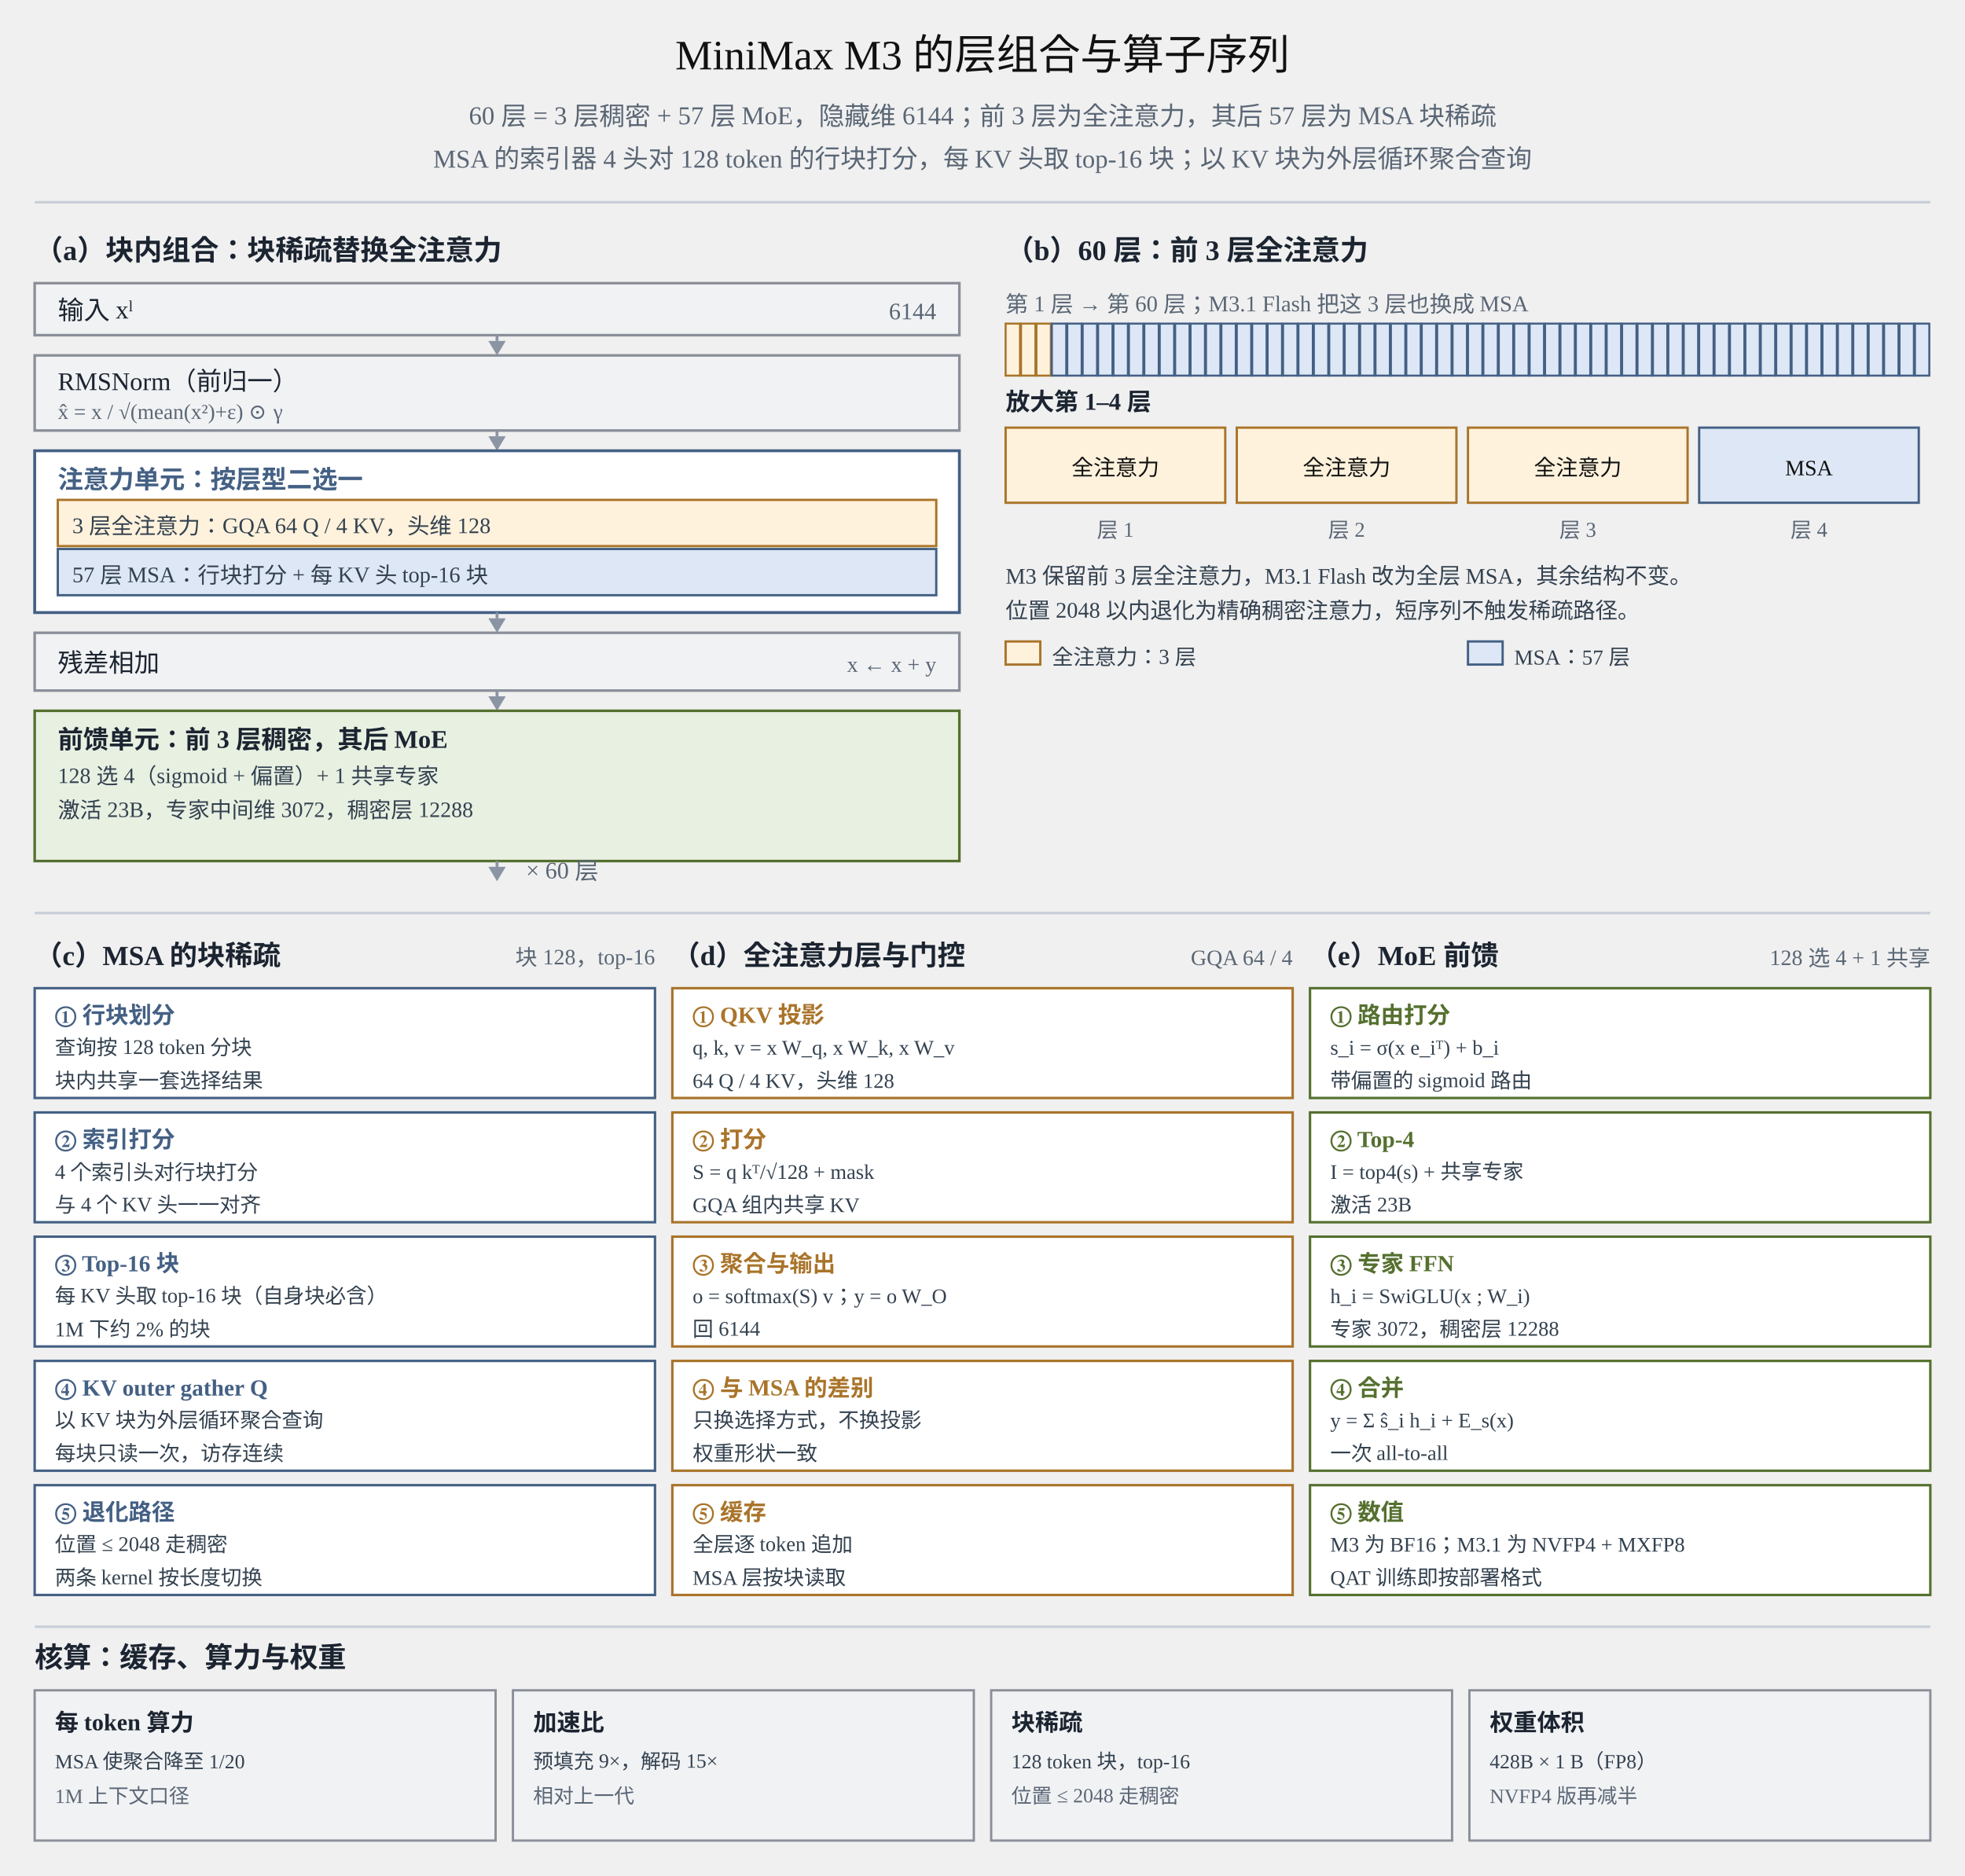
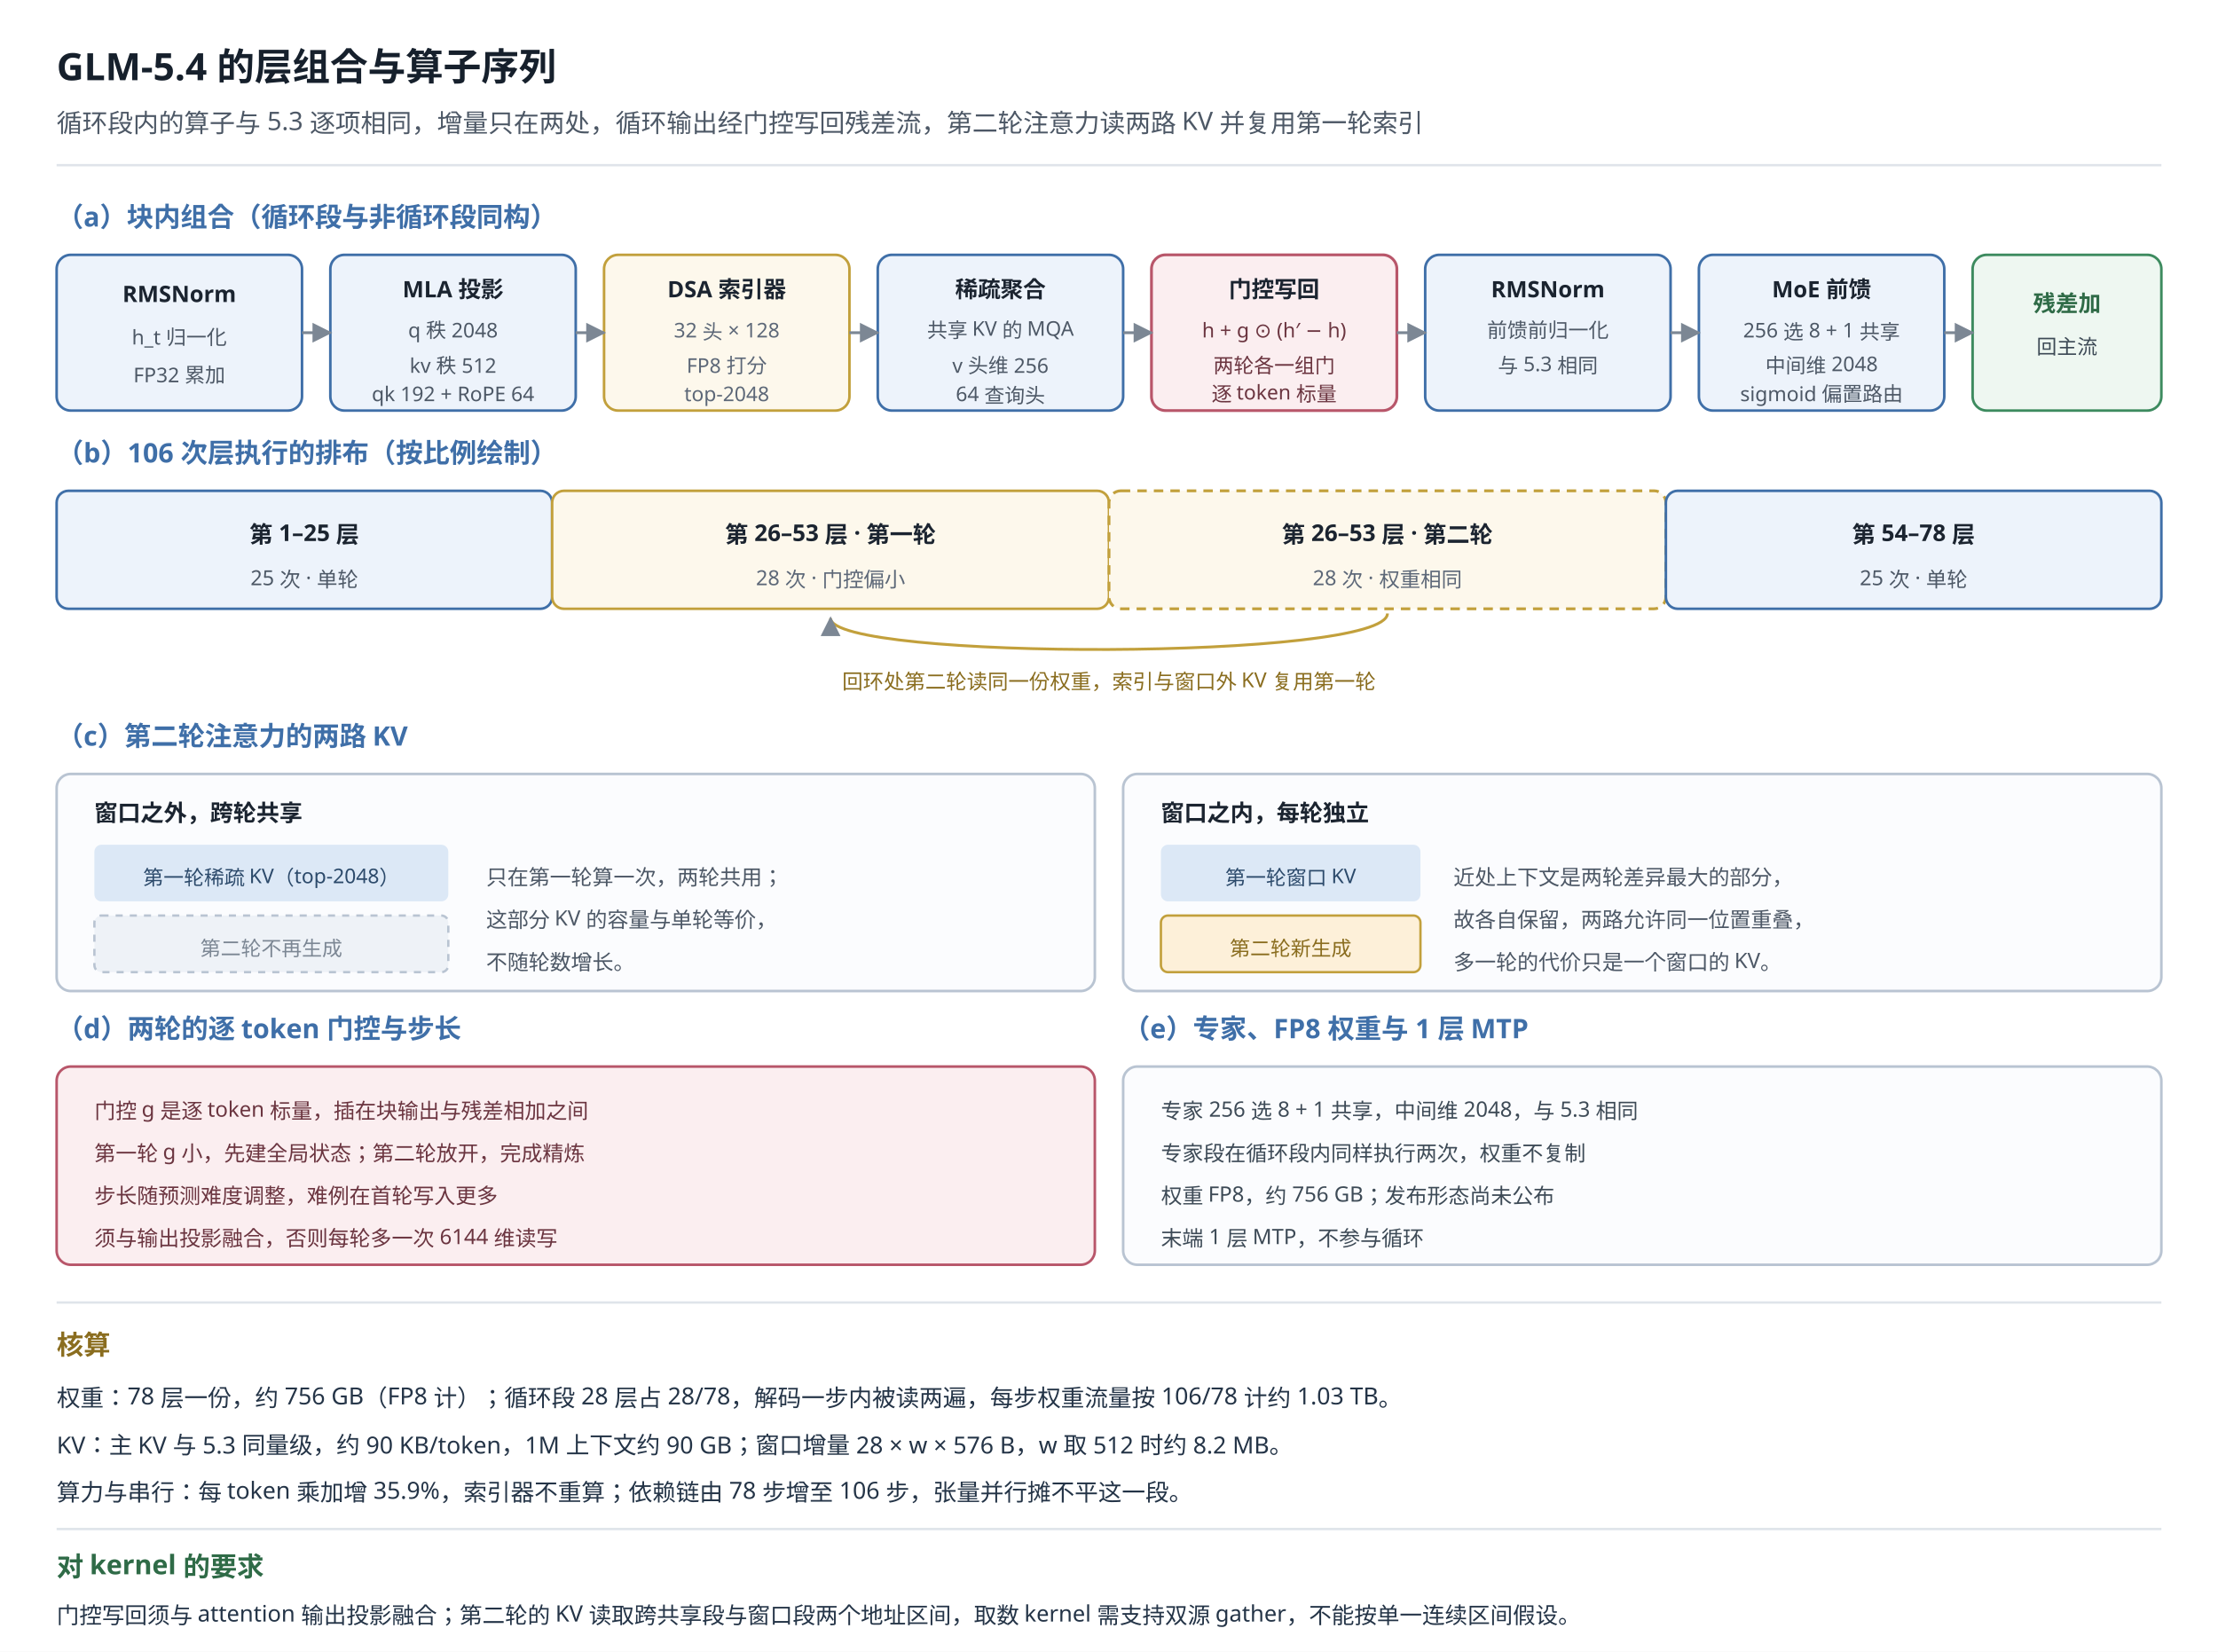
- <svg xmlns="http://www.w3.org/2000/svg" width="680" height="649" viewBox="0 0 680 649" font-family="Georgia, 'Times New Roman', serif">
-   <text x="340.0" y="24" font-size="14.5" fill="#111111" text-anchor="middle">MiniMax M3 的层组合与算子序列</text>
-   <text x="340.0" y="43" font-size="8.9" fill="#5a6675" text-anchor="middle">60 层 = 3 层稠密 + 57 层 MoE，隐藏维 6144；前 3 层为全注意力，其后 57 层为 MSA 块稀疏</text>
-   <text x="340.0" y="58" font-size="8.9" fill="#5a6675" text-anchor="middle">MSA 的索引器 4 头对 128 token 的行块打分，每 KV 头取 top-16 块；以 KV 块为外层循环聚合查询</text>
-   <line x1="12" y1="70" x2="668" y2="70" stroke="#c9cfd8" stroke-width="0.9" />
-   <text x="12" y="90" font-size="9.8" fill="#1b2430" font-weight="bold">（a）块内组合：块稀疏替换全注意力</text>
-   <text x="348" y="90" font-size="9.8" fill="#1b2430" font-weight="bold">（b）60 层：前 3 层全注意力</text>
-   <g transform="translate(0,98.0)">
-     <rect x="12" y="0.0" width="320" height="18" fill="#f1f2f4" stroke="#8b8f99" stroke-width="0.9" />
-   </g>
-   <g transform="translate(0,98.0)">
-     <text x="20" y="12.5" font-size="9.0" fill="#1b2430">输入 xˡ</text>
-   </g>
-   <g transform="translate(0,98.0)">
-     <text x="324" y="12.5" font-size="8.2" fill="#5a6675" text-anchor="end">6144</text>
-   </g>
-   <g transform="translate(0,98.0)">
-     <line x1="172.0" y1="18.0" x2="172.0" y2="20.0" stroke="#8a94a3" stroke-width="1" />
-     <path d="M169.0,20.0 L172.0,25.0 L175.0,20.0 z" fill="#8a94a3" />
-   </g>
-   <g transform="translate(0,98.0)">
-     <rect x="12" y="25.0" width="320" height="26" fill="#f1f2f4" stroke="#8b8f99" stroke-width="0.9" />
-   </g>
-   <g transform="translate(0,98.0)">
-     <text x="20" y="37.0" font-size="8.8" fill="#1b2430">RMSNorm（前归一）</text>
-   </g>
-   <g transform="translate(0,98.0)">
-     <text x="20" y="47.0" font-size="7.4" fill="#5a6675">x̂ = x / √(mean(x²)+ε) ⊙ γ</text>
-   </g>
-   <g transform="translate(0,98.0)">
-     <line x1="172.0" y1="51.0" x2="172.0" y2="53.0" stroke="#8a94a3" stroke-width="1" />
-     <path d="M169.0,53.0 L172.0,58.0 L175.0,53.0 z" fill="#8a94a3" />
-   </g>
-   <g transform="translate(0,98.0)">
-     <rect x="12" y="58.0" width="320" height="56" fill="#ffffff" stroke="#446084" stroke-width="1.0" />
-   </g>
-   <g transform="translate(0,98.0)">
-     <text x="20" y="71.0" font-size="8.8" fill="#446084" font-weight="bold">注意力单元：按层型二选一</text>
-   </g>
-   <g transform="translate(0,98.0)">
-     <rect x="20" y="75.0" width="304" height="16" fill="#fff2dc" stroke="#a9742a" stroke-width="0.8" />
-   </g>
-   <g transform="translate(0,98.0)">
-     <text x="25" y="86.5" font-size="7.7" fill="#33414f">3 层全注意力：GQA 64 Q / 4 KV，头维 128</text>
-   </g>
-   <g transform="translate(0,98.0)">
-     <rect x="20" y="92.0" width="304" height="16" fill="#dde7f5" stroke="#446084" stroke-width="0.8" />
-   </g>
-   <g transform="translate(0,98.0)">
-     <text x="25" y="103.5" font-size="7.7" fill="#33414f">57 层 MSA：行块打分 + 每 KV 头 top-16 块</text>
-   </g>
-   <g transform="translate(0,98.0)">
-     <line x1="172.0" y1="114.0" x2="172.0" y2="116.0" stroke="#8a94a3" stroke-width="1" />
-     <path d="M169.0,116.0 L172.0,121.0 L175.0,116.0 z" fill="#8a94a3" />
-   </g>
-   <g transform="translate(0,98.0)">
-     <rect x="12" y="121.0" width="320" height="20" fill="#f1f2f4" stroke="#8b8f99" stroke-width="0.9" />
-   </g>
-   <g transform="translate(0,98.0)">
-     <text x="20" y="134.5" font-size="8.8" fill="#1b2430">残差相加</text>
-   </g>
-   <g transform="translate(0,98.0)">
-     <text x="324" y="134.5" font-size="7.6" fill="#5a6675" text-anchor="end">x ← x + y</text>
-   </g>
-   <g transform="translate(0,98.0)">
-     <line x1="172.0" y1="141.0" x2="172.0" y2="143.0" stroke="#8a94a3" stroke-width="1" />
-     <path d="M169.0,143.0 L172.0,148.0 L175.0,143.0 z" fill="#8a94a3" />
-   </g>
-   <g transform="translate(0,98.0)">
-     <rect x="12" y="148.0" width="320" height="52" fill="#e8f0e2" stroke="#55702f" stroke-width="0.9" />
-   </g>
-   <g transform="translate(0,98.0)">
-     <text x="20" y="161.0" font-size="8.8" fill="#1b2430" font-weight="bold">前馈单元：前 3 层稠密，其后 MoE</text>
-   </g>
-   <g transform="translate(0,98.0)">
-     <text x="20" y="173.0" font-size="7.6" fill="#33414f">128 选 4（sigmoid + 偏置）+ 1 共享专家</text>
-   </g>
-   <g transform="translate(0,98.0)">
-     <text x="20" y="185.0" font-size="7.6" fill="#33414f">激活 23B，专家中间维 3072，稠密层 12288</text>
-   </g>
-   <g transform="translate(0,98.0)">
-     <line x1="172.0" y1="200.0" x2="172.0" y2="202.0" stroke="#8a94a3" stroke-width="1" />
-     <path d="M169.0,202.0 L172.0,207.0 L175.0,202.0 z" fill="#8a94a3" />
-   </g>
-   <g transform="translate(0,98.0)">
-     <text x="182.0" y="206.0" font-size="8.2" fill="#5a6675">× 60 层</text>
-   </g>
-   <g transform="translate(0,98.0)">
-     <text x="348" y="10.0" font-size="7.8" fill="#5a6675">第 1 层 → 第 60 层；M3.1 Flash 把这 3 层也换成 MSA</text>
-   </g>
-   <g transform="translate(0,98.0)">
-     <rect x="348.0" y="14.0" width="4.983" height="18" fill="#fff2dc" stroke="#a9742a" stroke-width="0.7" />
-   </g>
-   <g transform="translate(0,98.0)">
-     <rect x="353.333" y="14.0" width="4.983" height="18" fill="#fff2dc" stroke="#a9742a" stroke-width="0.7" />
-   </g>
-   <g transform="translate(0,98.0)">
-     <rect x="358.667" y="14.0" width="4.983" height="18" fill="#fff2dc" stroke="#a9742a" stroke-width="0.7" />
-   </g>
-   <g transform="translate(0,98.0)">
-     <rect x="364.0" y="14.0" width="4.983" height="18" fill="#dde7f5" stroke="#446084" stroke-width="0.7" />
-   </g>
-   <g transform="translate(0,98.0)">
-     <rect x="369.333" y="14.0" width="4.983" height="18" fill="#dde7f5" stroke="#446084" stroke-width="0.7" />
-   </g>
-   <g transform="translate(0,98.0)">
-     <rect x="374.667" y="14.0" width="4.983" height="18" fill="#dde7f5" stroke="#446084" stroke-width="0.7" />
-   </g>
-   <g transform="translate(0,98.0)">
-     <rect x="380.0" y="14.0" width="4.983" height="18" fill="#dde7f5" stroke="#446084" stroke-width="0.7" />
-   </g>
-   <g transform="translate(0,98.0)">
-     <rect x="385.333" y="14.0" width="4.983" height="18" fill="#dde7f5" stroke="#446084" stroke-width="0.7" />
-   </g>
-   <g transform="translate(0,98.0)">
-     <rect x="390.667" y="14.0" width="4.983" height="18" fill="#dde7f5" stroke="#446084" stroke-width="0.7" />
-   </g>
-   <g transform="translate(0,98.0)">
-     <rect x="396.0" y="14.0" width="4.983" height="18" fill="#dde7f5" stroke="#446084" stroke-width="0.7" />
-   </g>
-   <g transform="translate(0,98.0)">
-     <rect x="401.333" y="14.0" width="4.983" height="18" fill="#dde7f5" stroke="#446084" stroke-width="0.7" />
-   </g>
-   <g transform="translate(0,98.0)">
-     <rect x="406.667" y="14.0" width="4.983" height="18" fill="#dde7f5" stroke="#446084" stroke-width="0.7" />
-   </g>
-   <g transform="translate(0,98.0)">
-     <rect x="412.0" y="14.0" width="4.983" height="18" fill="#dde7f5" stroke="#446084" stroke-width="0.7" />
-   </g>
-   <g transform="translate(0,98.0)">
-     <rect x="417.333" y="14.0" width="4.983" height="18" fill="#dde7f5" stroke="#446084" stroke-width="0.7" />
-   </g>
-   <g transform="translate(0,98.0)">
-     <rect x="422.667" y="14.0" width="4.983" height="18" fill="#dde7f5" stroke="#446084" stroke-width="0.7" />
-   </g>
-   <g transform="translate(0,98.0)">
-     <rect x="428.0" y="14.0" width="4.983" height="18" fill="#dde7f5" stroke="#446084" stroke-width="0.7" />
-   </g>
-   <g transform="translate(0,98.0)">
-     <rect x="433.333" y="14.0" width="4.983" height="18" fill="#dde7f5" stroke="#446084" stroke-width="0.7" />
-   </g>
-   <g transform="translate(0,98.0)">
-     <rect x="438.667" y="14.0" width="4.983" height="18" fill="#dde7f5" stroke="#446084" stroke-width="0.7" />
-   </g>
-   <g transform="translate(0,98.0)">
-     <rect x="444.0" y="14.0" width="4.983" height="18" fill="#dde7f5" stroke="#446084" stroke-width="0.7" />
-   </g>
-   <g transform="translate(0,98.0)">
-     <rect x="449.333" y="14.0" width="4.983" height="18" fill="#dde7f5" stroke="#446084" stroke-width="0.7" />
-   </g>
-   <g transform="translate(0,98.0)">
-     <rect x="454.667" y="14.0" width="4.983" height="18" fill="#dde7f5" stroke="#446084" stroke-width="0.7" />
-   </g>
-   <g transform="translate(0,98.0)">
-     <rect x="460.0" y="14.0" width="4.983" height="18" fill="#dde7f5" stroke="#446084" stroke-width="0.7" />
-   </g>
-   <g transform="translate(0,98.0)">
-     <rect x="465.333" y="14.0" width="4.983" height="18" fill="#dde7f5" stroke="#446084" stroke-width="0.7" />
-   </g>
-   <g transform="translate(0,98.0)">
-     <rect x="470.667" y="14.0" width="4.983" height="18" fill="#dde7f5" stroke="#446084" stroke-width="0.7" />
-   </g>
-   <g transform="translate(0,98.0)">
-     <rect x="476.0" y="14.0" width="4.983" height="18" fill="#dde7f5" stroke="#446084" stroke-width="0.7" />
-   </g>
-   <g transform="translate(0,98.0)">
-     <rect x="481.333" y="14.0" width="4.983" height="18" fill="#dde7f5" stroke="#446084" stroke-width="0.7" />
-   </g>
-   <g transform="translate(0,98.0)">
-     <rect x="486.667" y="14.0" width="4.983" height="18" fill="#dde7f5" stroke="#446084" stroke-width="0.7" />
-   </g>
-   <g transform="translate(0,98.0)">
-     <rect x="492.0" y="14.0" width="4.983" height="18" fill="#dde7f5" stroke="#446084" stroke-width="0.7" />
-   </g>
-   <g transform="translate(0,98.0)">
-     <rect x="497.333" y="14.0" width="4.983" height="18" fill="#dde7f5" stroke="#446084" stroke-width="0.7" />
-   </g>
-   <g transform="translate(0,98.0)">
-     <rect x="502.667" y="14.0" width="4.983" height="18" fill="#dde7f5" stroke="#446084" stroke-width="0.7" />
-   </g>
-   <g transform="translate(0,98.0)">
-     <rect x="508.0" y="14.0" width="4.983" height="18" fill="#dde7f5" stroke="#446084" stroke-width="0.7" />
-   </g>
-   <g transform="translate(0,98.0)">
-     <rect x="513.333" y="14.0" width="4.983" height="18" fill="#dde7f5" stroke="#446084" stroke-width="0.7" />
-   </g>
-   <g transform="translate(0,98.0)">
-     <rect x="518.667" y="14.0" width="4.983" height="18" fill="#dde7f5" stroke="#446084" stroke-width="0.7" />
-   </g>
-   <g transform="translate(0,98.0)">
-     <rect x="524.0" y="14.0" width="4.983" height="18" fill="#dde7f5" stroke="#446084" stroke-width="0.7" />
-   </g>
-   <g transform="translate(0,98.0)">
-     <rect x="529.333" y="14.0" width="4.983" height="18" fill="#dde7f5" stroke="#446084" stroke-width="0.7" />
-   </g>
-   <g transform="translate(0,98.0)">
-     <rect x="534.667" y="14.0" width="4.983" height="18" fill="#dde7f5" stroke="#446084" stroke-width="0.7" />
-   </g>
-   <g transform="translate(0,98.0)">
-     <rect x="540.0" y="14.0" width="4.983" height="18" fill="#dde7f5" stroke="#446084" stroke-width="0.7" />
-   </g>
-   <g transform="translate(0,98.0)">
-     <rect x="545.333" y="14.0" width="4.983" height="18" fill="#dde7f5" stroke="#446084" stroke-width="0.7" />
-   </g>
-   <g transform="translate(0,98.0)">
-     <rect x="550.667" y="14.0" width="4.983" height="18" fill="#dde7f5" stroke="#446084" stroke-width="0.7" />
-   </g>
-   <g transform="translate(0,98.0)">
-     <rect x="556.0" y="14.0" width="4.983" height="18" fill="#dde7f5" stroke="#446084" stroke-width="0.7" />
-   </g>
-   <g transform="translate(0,98.0)">
-     <rect x="561.333" y="14.0" width="4.983" height="18" fill="#dde7f5" stroke="#446084" stroke-width="0.7" />
-   </g>
-   <g transform="translate(0,98.0)">
-     <rect x="566.667" y="14.0" width="4.983" height="18" fill="#dde7f5" stroke="#446084" stroke-width="0.7" />
-   </g>
-   <g transform="translate(0,98.0)">
-     <rect x="572.0" y="14.0" width="4.983" height="18" fill="#dde7f5" stroke="#446084" stroke-width="0.7" />
-   </g>
-   <g transform="translate(0,98.0)">
-     <rect x="577.333" y="14.0" width="4.983" height="18" fill="#dde7f5" stroke="#446084" stroke-width="0.7" />
-   </g>
-   <g transform="translate(0,98.0)">
-     <rect x="582.667" y="14.0" width="4.983" height="18" fill="#dde7f5" stroke="#446084" stroke-width="0.7" />
-   </g>
-   <g transform="translate(0,98.0)">
-     <rect x="588.0" y="14.0" width="4.983" height="18" fill="#dde7f5" stroke="#446084" stroke-width="0.7" />
-   </g>
-   <g transform="translate(0,98.0)">
-     <rect x="593.333" y="14.0" width="4.983" height="18" fill="#dde7f5" stroke="#446084" stroke-width="0.7" />
-   </g>
-   <g transform="translate(0,98.0)">
-     <rect x="598.667" y="14.0" width="4.983" height="18" fill="#dde7f5" stroke="#446084" stroke-width="0.7" />
-   </g>
-   <g transform="translate(0,98.0)">
-     <rect x="604.0" y="14.0" width="4.983" height="18" fill="#dde7f5" stroke="#446084" stroke-width="0.7" />
-   </g>
-   <g transform="translate(0,98.0)">
-     <rect x="609.333" y="14.0" width="4.983" height="18" fill="#dde7f5" stroke="#446084" stroke-width="0.7" />
-   </g>
-   <g transform="translate(0,98.0)">
-     <rect x="614.667" y="14.0" width="4.983" height="18" fill="#dde7f5" stroke="#446084" stroke-width="0.7" />
-   </g>
-   <g transform="translate(0,98.0)">
-     <rect x="620.0" y="14.0" width="4.983" height="18" fill="#dde7f5" stroke="#446084" stroke-width="0.7" />
-   </g>
-   <g transform="translate(0,98.0)">
-     <rect x="625.333" y="14.0" width="4.983" height="18" fill="#dde7f5" stroke="#446084" stroke-width="0.7" />
-   </g>
-   <g transform="translate(0,98.0)">
-     <rect x="630.667" y="14.0" width="4.983" height="18" fill="#dde7f5" stroke="#446084" stroke-width="0.7" />
-   </g>
-   <g transform="translate(0,98.0)">
-     <rect x="636.0" y="14.0" width="4.983" height="18" fill="#dde7f5" stroke="#446084" stroke-width="0.7" />
-   </g>
-   <g transform="translate(0,98.0)">
-     <rect x="641.333" y="14.0" width="4.983" height="18" fill="#dde7f5" stroke="#446084" stroke-width="0.7" />
-   </g>
-   <g transform="translate(0,98.0)">
-     <rect x="646.667" y="14.0" width="4.983" height="18" fill="#dde7f5" stroke="#446084" stroke-width="0.7" />
-   </g>
-   <g transform="translate(0,98.0)">
-     <rect x="652.0" y="14.0" width="4.983" height="18" fill="#dde7f5" stroke="#446084" stroke-width="0.7" />
-   </g>
-   <g transform="translate(0,98.0)">
-     <rect x="657.333" y="14.0" width="4.983" height="18" fill="#dde7f5" stroke="#446084" stroke-width="0.7" />
-   </g>
-   <g transform="translate(0,98.0)">
-     <rect x="662.667" y="14.0" width="4.983" height="18" fill="#dde7f5" stroke="#446084" stroke-width="0.7" />
-   </g>
-   <g transform="translate(0,98.0)">
-     <text x="348" y="44.0" font-size="8.4" fill="#1b2430" font-weight="bold">放大第 1–4 层</text>
-   </g>
-   <g transform="translate(0,98.0)">
-     <rect x="348.0" y="50.0" width="76.0" height="26" fill="#fff2dc" stroke="#a9742a" stroke-width="0.8" />
-   </g>
-   <g transform="translate(0,98.0)">
-     <text x="386.0" y="66.5" font-size="7.6" fill="#111111" text-anchor="middle">全注意力</text>
-   </g>
-   <g transform="translate(0,98.0)">
-     <text x="386.0" y="88.0" font-size="7.3" fill="#5a6675" text-anchor="middle">层 1</text>
-   </g>
-   <g transform="translate(0,98.0)">
-     <rect x="428.0" y="50.0" width="76.0" height="26" fill="#fff2dc" stroke="#a9742a" stroke-width="0.8" />
-   </g>
-   <g transform="translate(0,98.0)">
-     <text x="466.0" y="66.5" font-size="7.6" fill="#111111" text-anchor="middle">全注意力</text>
-   </g>
-   <g transform="translate(0,98.0)">
-     <text x="466.0" y="88.0" font-size="7.3" fill="#5a6675" text-anchor="middle">层 2</text>
-   </g>
-   <g transform="translate(0,98.0)">
-     <rect x="508.0" y="50.0" width="76.0" height="26" fill="#fff2dc" stroke="#a9742a" stroke-width="0.8" />
-   </g>
-   <g transform="translate(0,98.0)">
-     <text x="546.0" y="66.5" font-size="7.6" fill="#111111" text-anchor="middle">全注意力</text>
-   </g>
-   <g transform="translate(0,98.0)">
-     <text x="546.0" y="88.0" font-size="7.3" fill="#5a6675" text-anchor="middle">层 3</text>
-   </g>
-   <g transform="translate(0,98.0)">
-     <rect x="588.0" y="50.0" width="76.0" height="26" fill="#dde7f5" stroke="#446084" stroke-width="0.8" />
-   </g>
-   <g transform="translate(0,98.0)">
-     <text x="626.0" y="66.5" font-size="7.6" fill="#111111" text-anchor="middle">MSA</text>
-   </g>
-   <g transform="translate(0,98.0)">
-     <text x="626.0" y="88.0" font-size="7.3" fill="#5a6675" text-anchor="middle">层 4</text>
-   </g>
-   <g transform="translate(0,98.0)">
-     <text x="348" y="104.0" font-size="7.7" fill="#33414f">M3 保留前 3 层全注意力，M3.1 Flash 改为全层 MSA，其余结构不变。</text>
-   </g>
-   <g transform="translate(0,98.0)">
-     <text x="348" y="116.0" font-size="7.7" fill="#33414f">位置 2048 以内退化为精确稠密注意力，短序列不触发稀疏路径。</text>
-   </g>
-   <g transform="translate(0,98.0)">
-     <rect x="348" y="124.0" width="12" height="8" fill="#fff2dc" stroke="#a9742a" stroke-width="0.8" />
-   </g>
-   <g transform="translate(0,98.0)">
-     <text x="364" y="132.0" font-size="7.4" fill="#33414f">全注意力：3 层</text>
-   </g>
-   <g transform="translate(0,98.0)">
-     <rect x="508" y="124.0" width="12" height="8" fill="#dde7f5" stroke="#446084" stroke-width="0.8" />
-   </g>
-   <g transform="translate(0,98.0)">
-     <text x="524" y="132.0" font-size="7.4" fill="#33414f">MSA：57 层</text>
-   </g>
-   <line x1="12" y1="316.0" x2="668" y2="316.0" stroke="#c9cfd8" stroke-width="0.9" />
-   <text x="12.0" y="334.0" font-size="9.6" fill="#1b2430" font-weight="bold">（c）MSA 的块稀疏</text>
-   <text x="226.667" y="334.0" font-size="7.6" fill="#5a6675" text-anchor="end">块 128，top-16</text>
-   <rect x="12.0" y="342.0" width="214.667" height="38.0" fill="#ffffff" stroke="#446084" stroke-width="0.85" />
-   <text x="19.0" y="354.0" font-size="8.0" fill="#446084" font-weight="bold">① 行块划分</text>
-   <text x="19.0" y="365.0" font-size="7.2" fill="#33414f">查询按 128 token 分块</text>
-   <text x="19.0" y="376.5" font-size="7.2" fill="#33414f">块内共享一套选择结果</text>
-   <rect x="12.0" y="385.0" width="214.667" height="38.0" fill="#ffffff" stroke="#446084" stroke-width="0.85" />
-   <text x="19.0" y="397.0" font-size="8.0" fill="#446084" font-weight="bold">② 索引打分</text>
-   <text x="19.0" y="408.0" font-size="7.2" fill="#33414f">4 个索引头对行块打分</text>
-   <text x="19.0" y="419.5" font-size="7.2" fill="#33414f">与 4 个 KV 头一一对齐</text>
-   <rect x="12.0" y="428.0" width="214.667" height="38.0" fill="#ffffff" stroke="#446084" stroke-width="0.85" />
-   <text x="19.0" y="440.0" font-size="8.0" fill="#446084" font-weight="bold">③ Top-16 块</text>
-   <text x="19.0" y="451.0" font-size="7.2" fill="#33414f">每 KV 头取 top-16 块（自身块必含）</text>
-   <text x="19.0" y="462.5" font-size="7.2" fill="#33414f">1M 下约 2% 的块</text>
-   <rect x="12.0" y="471.0" width="214.667" height="38.0" fill="#ffffff" stroke="#446084" stroke-width="0.85" />
-   <text x="19.0" y="483.0" font-size="8.0" fill="#446084" font-weight="bold">④ KV outer gather Q</text>
-   <text x="19.0" y="494.0" font-size="7.2" fill="#33414f">以 KV 块为外层循环聚合查询</text>
-   <text x="19.0" y="505.5" font-size="7.2" fill="#33414f">每块只读一次，访存连续</text>
-   <rect x="12.0" y="514.0" width="214.667" height="38.0" fill="#ffffff" stroke="#446084" stroke-width="0.85" />
-   <text x="19.0" y="526.0" font-size="8.0" fill="#446084" font-weight="bold">⑤ 退化路径</text>
-   <text x="19.0" y="537.0" font-size="7.2" fill="#33414f">位置 ≤ 2048 走稠密</text>
-   <text x="19.0" y="548.5" font-size="7.2" fill="#33414f">两条 kernel 按长度切换</text>
-   <text x="232.667" y="334.0" font-size="9.6" fill="#1b2430" font-weight="bold">（d）全注意力层与门控</text>
-   <text x="447.333" y="334.0" font-size="7.6" fill="#5a6675" text-anchor="end">GQA 64 / 4</text>
-   <rect x="232.667" y="342.0" width="214.667" height="38.0" fill="#ffffff" stroke="#a9742a" stroke-width="0.85" />
-   <text x="239.667" y="354.0" font-size="8.0" fill="#a9742a" font-weight="bold">① QKV 投影</text>
-   <text x="239.667" y="365.0" font-size="7.2" fill="#33414f">q, k, v = x W_q, x W_k, x W_v</text>
-   <text x="239.667" y="376.5" font-size="7.2" fill="#33414f">64 Q / 4 KV，头维 128</text>
-   <rect x="232.667" y="385.0" width="214.667" height="38.0" fill="#ffffff" stroke="#a9742a" stroke-width="0.85" />
-   <text x="239.667" y="397.0" font-size="8.0" fill="#a9742a" font-weight="bold">② 打分</text>
-   <text x="239.667" y="408.0" font-size="7.2" fill="#33414f">S = q kᵀ/√128 + mask</text>
-   <text x="239.667" y="419.5" font-size="7.2" fill="#33414f">GQA 组内共享 KV</text>
-   <rect x="232.667" y="428.0" width="214.667" height="38.0" fill="#ffffff" stroke="#a9742a" stroke-width="0.85" />
-   <text x="239.667" y="440.0" font-size="8.0" fill="#a9742a" font-weight="bold">③ 聚合与输出</text>
-   <text x="239.667" y="451.0" font-size="7.2" fill="#33414f">o = softmax(S) v；y = o W_O</text>
-   <text x="239.667" y="462.5" font-size="7.2" fill="#33414f">回 6144</text>
-   <rect x="232.667" y="471.0" width="214.667" height="38.0" fill="#ffffff" stroke="#a9742a" stroke-width="0.85" />
-   <text x="239.667" y="483.0" font-size="8.0" fill="#a9742a" font-weight="bold">④ 与 MSA 的差别</text>
-   <text x="239.667" y="494.0" font-size="7.2" fill="#33414f">只换选择方式，不换投影</text>
-   <text x="239.667" y="505.5" font-size="7.2" fill="#33414f">权重形状一致</text>
-   <rect x="232.667" y="514.0" width="214.667" height="38.0" fill="#ffffff" stroke="#a9742a" stroke-width="0.85" />
-   <text x="239.667" y="526.0" font-size="8.0" fill="#a9742a" font-weight="bold">⑤ 缓存</text>
-   <text x="239.667" y="537.0" font-size="7.2" fill="#33414f">全层逐 token 追加</text>
-   <text x="239.667" y="548.5" font-size="7.2" fill="#33414f">MSA 层按块读取</text>
-   <text x="453.333" y="334.0" font-size="9.6" fill="#1b2430" font-weight="bold">（e）MoE 前馈</text>
-   <text x="668.0" y="334.0" font-size="7.6" fill="#5a6675" text-anchor="end">128 选 4 + 1 共享</text>
-   <rect x="453.333" y="342.0" width="214.667" height="38.0" fill="#ffffff" stroke="#55702f" stroke-width="0.85" />
-   <text x="460.333" y="354.0" font-size="8.0" fill="#55702f" font-weight="bold">① 路由打分</text>
-   <text x="460.333" y="365.0" font-size="7.2" fill="#33414f">s_i = σ(x e_iᵀ) + b_i</text>
-   <text x="460.333" y="376.5" font-size="7.2" fill="#33414f">带偏置的 sigmoid 路由</text>
-   <rect x="453.333" y="385.0" width="214.667" height="38.0" fill="#ffffff" stroke="#55702f" stroke-width="0.85" />
-   <text x="460.333" y="397.0" font-size="8.0" fill="#55702f" font-weight="bold">② Top-4</text>
-   <text x="460.333" y="408.0" font-size="7.2" fill="#33414f">I = top4(s) + 共享专家</text>
-   <text x="460.333" y="419.5" font-size="7.2" fill="#33414f">激活 23B</text>
-   <rect x="453.333" y="428.0" width="214.667" height="38.0" fill="#ffffff" stroke="#55702f" stroke-width="0.85" />
-   <text x="460.333" y="440.0" font-size="8.0" fill="#55702f" font-weight="bold">③ 专家 FFN</text>
-   <text x="460.333" y="451.0" font-size="7.2" fill="#33414f">h_i = SwiGLU(x ; W_i)</text>
-   <text x="460.333" y="462.5" font-size="7.2" fill="#33414f">专家 3072，稠密层 12288</text>
-   <rect x="453.333" y="471.0" width="214.667" height="38.0" fill="#ffffff" stroke="#55702f" stroke-width="0.85" />
-   <text x="460.333" y="483.0" font-size="8.0" fill="#55702f" font-weight="bold">④ 合并</text>
-   <text x="460.333" y="494.0" font-size="7.2" fill="#33414f">y = Σ ŝ_i h_i + E_s(x)</text>
-   <text x="460.333" y="505.5" font-size="7.2" fill="#33414f">一次 all-to-all</text>
-   <rect x="453.333" y="514.0" width="214.667" height="38.0" fill="#ffffff" stroke="#55702f" stroke-width="0.85" />
-   <text x="460.333" y="526.0" font-size="8.0" fill="#55702f" font-weight="bold">⑤ 数值</text>
-   <text x="460.333" y="537.0" font-size="7.2" fill="#33414f">M3 为 BF16；M3.1 为 NVFP4 + MXFP8</text>
-   <text x="460.333" y="548.5" font-size="7.2" fill="#33414f">QAT 训练即按部署格式</text>
-   <line x1="12" y1="563.0" x2="668" y2="563.0" stroke="#c9cfd8" stroke-width="0.9" />
-   <text x="12" y="577.0" font-size="9.8" fill="#1b2430" font-weight="bold">核算：缓存、算力与权重</text>
-   <rect x="12.0" y="585.0" width="159.5" height="52" fill="#f1f2f4" stroke="#8b8f99" stroke-width="0.8" />
-   <text x="19.0" y="599.0" font-size="8.2" fill="#1b2430" font-weight="bold">每 token 算力</text>
-   <text x="19.0" y="612.0" font-size="7.0" fill="#33414f">MSA 使聚合降至 1/20</text>
-   <text x="19.0" y="624.0" font-size="7.0" fill="#5a6675">1M 上下文口径</text>
-   <rect x="177.5" y="585.0" width="159.5" height="52" fill="#f1f2f4" stroke="#8b8f99" stroke-width="0.8" />
-   <text x="184.5" y="599.0" font-size="8.2" fill="#1b2430" font-weight="bold">加速比</text>
-   <text x="184.5" y="612.0" font-size="7.0" fill="#33414f">预填充 9×，解码 15×</text>
-   <text x="184.5" y="624.0" font-size="7.0" fill="#5a6675">相对上一代</text>
-   <rect x="343.0" y="585.0" width="159.5" height="52" fill="#f1f2f4" stroke="#8b8f99" stroke-width="0.8" />
-   <text x="350.0" y="599.0" font-size="8.2" fill="#1b2430" font-weight="bold">块稀疏</text>
-   <text x="350.0" y="612.0" font-size="7.0" fill="#33414f">128 token 块，top-16</text>
-   <text x="350.0" y="624.0" font-size="7.0" fill="#5a6675">位置 ≤ 2048 走稠密</text>
-   <rect x="508.5" y="585.0" width="159.5" height="52" fill="#f1f2f4" stroke="#8b8f99" stroke-width="0.8" />
-   <text x="515.5" y="599.0" font-size="8.2" fill="#1b2430" font-weight="bold">权重体积</text>
-   <text x="515.5" y="612.0" font-size="7.0" fill="#33414f">428B × 1 B（FP8）</text>
-   <text x="515.5" y="624.0" font-size="7.0" fill="#5a6675">NVFP4 版再减半</text>
+ <svg xmlns="http://www.w3.org/2000/svg" width="940" height="700" viewBox="0 0 940 700" font-family="Segoe UI, Microsoft YaHei, PingFang SC, sans-serif">
+   <defs>
+     <marker id="a" viewBox="0 0 10 10" refX="9" refY="5" markerWidth="7" markerHeight="7" orient="auto">
+       <path d="M0,0 L10,5 L0,10 z" fill="#7c8794" />
+     </marker>
+   </defs>
+   <rect width="940" height="700" fill="#ffffff" />
+   <text x="24" y="34" font-size="16" fill="#16202c" text-anchor="start" font-weight="700">GLM-5.4 的层组合与算子序列</text>
+   <text x="24" y="56" font-size="10.8" fill="#4d5866" text-anchor="start">循环段内的算子与 5.3 逐项相同，增量只在两处，循环输出经门控写回残差流，第二轮注意力读两路 KV 并复用第一轮索引</text>
+   <line x1="24" y1="70" x2="916" y2="70" stroke="#dfe4ea" />
+   <text x="24" y="96" font-size="11.4" fill="#3f6fa8" text-anchor="start" font-weight="700">（a）块内组合（循环段与非循环段同构）</text>
+   <rect x="24" y="108" width="104" height="66" rx="6" fill="#edf3fb" stroke="#3f6fa8" stroke-width="1.1" />
+   <text x="76" y="128" font-size="9.6" fill="#1b2430" text-anchor="middle" font-weight="700">RMSNorm</text>
+   <text x="76" y="146" font-size="8.6" fill="#4d5866" text-anchor="middle">h_t 归一化</text>
+   <text x="76" y="162" font-size="8.6" fill="#4d5866" text-anchor="middle">FP32 累加</text>
+   <rect x="140" y="108" width="104" height="66" rx="6" fill="#edf3fb" stroke="#3f6fa8" stroke-width="1.1" />
+   <text x="192" y="126" font-size="9.6" fill="#1b2430" text-anchor="middle" font-weight="700">MLA 投影</text>
+   <text x="192" y="143" font-size="8.6" fill="#4d5866" text-anchor="middle">q 秩 2048</text>
+   <text x="192" y="158" font-size="8.6" fill="#4d5866" text-anchor="middle">kv 秩 512</text>
+   <text x="192" y="170" font-size="8.6" fill="#4d5866" text-anchor="middle">qk 192 + RoPE 64</text>
+   <rect x="256" y="108" width="104" height="66" rx="6" fill="#fdf8ec" stroke="#c2a03c" stroke-width="1.1" />
+   <text x="308" y="126" font-size="9.6" fill="#1b2430" text-anchor="middle" font-weight="700">DSA 索引器</text>
+   <text x="308" y="143" font-size="8.6" fill="#5d6878" text-anchor="middle">32 头 × 128</text>
+   <text x="308" y="158" font-size="8.6" fill="#5d6878" text-anchor="middle">FP8 打分</text>
+   <text x="308" y="170" font-size="8.6" fill="#5d6878" text-anchor="middle">top-2048</text>
+   <rect x="372" y="108" width="104" height="66" rx="6" fill="#edf3fb" stroke="#3f6fa8" stroke-width="1.1" />
+   <text x="424" y="126" font-size="9.6" fill="#1b2430" text-anchor="middle" font-weight="700">稀疏聚合</text>
+   <text x="424" y="143" font-size="8.6" fill="#4d5866" text-anchor="middle">共享 KV 的 MQA</text>
+   <text x="424" y="158" font-size="8.6" fill="#4d5866" text-anchor="middle">v 头维 256</text>
+   <text x="424" y="170" font-size="8.6" fill="#4d5866" text-anchor="middle">64 查询头</text>
+   <rect x="488" y="108" width="104" height="66" rx="6" fill="#fbeef0" stroke="#b8566a" stroke-width="1.2" />
+   <text x="540" y="126" font-size="9.6" fill="#1b2430" text-anchor="middle" font-weight="700">门控写回</text>
+   <text x="540" y="143" font-size="8.6" fill="#6b3540" text-anchor="middle">h + g ⊙ (h′ − h)</text>
+   <text x="540" y="158" font-size="8.6" fill="#6b3540" text-anchor="middle">两轮各一组门</text>
+   <text x="540" y="170" font-size="8.6" fill="#6b3540" text-anchor="middle">逐 token 标量</text>
+   <rect x="604" y="108" width="104" height="66" rx="6" fill="#edf3fb" stroke="#3f6fa8" stroke-width="1.1" />
+   <text x="656" y="126" font-size="9.6" fill="#1b2430" text-anchor="middle" font-weight="700">RMSNorm</text>
+   <text x="656" y="143" font-size="8.6" fill="#4d5866" text-anchor="middle">前馈前归一化</text>
+   <text x="656" y="158" font-size="8.6" fill="#4d5866" text-anchor="middle">与 5.3 相同</text>
+   <rect x="720" y="108" width="104" height="66" rx="6" fill="#edf3fb" stroke="#3f6fa8" stroke-width="1.1" />
+   <text x="772" y="126" font-size="9.6" fill="#1b2430" text-anchor="middle" font-weight="700">MoE 前馈</text>
+   <text x="772" y="143" font-size="8.6" fill="#4d5866" text-anchor="middle">256 选 8 + 1 共享</text>
+   <text x="772" y="158" font-size="8.6" fill="#4d5866" text-anchor="middle">中间维 2048</text>
+   <text x="772" y="170" font-size="8.6" fill="#4d5866" text-anchor="middle">sigmoid 偏置路由</text>
+   <rect x="836" y="108" width="80" height="66" rx="6" fill="#eef7f1" stroke="#3d8b5f" stroke-width="1.1" />
+   <text x="876" y="132" font-size="9.6" fill="#2f6b47" text-anchor="middle" font-weight="700">残差加</text>
+   <text x="876" y="150" font-size="8.6" fill="#3d4a56" text-anchor="middle">回主流</text>
+   <path d="M128,141 L140,141" stroke="#7c8794" stroke-width="1.2" marker-end="url(#a)" />
+   <path d="M244,141 L256,141" stroke="#7c8794" stroke-width="1.2" marker-end="url(#a)" />
+   <path d="M360,141 L372,141" stroke="#7c8794" stroke-width="1.2" marker-end="url(#a)" />
+   <path d="M476,141 L488,141" stroke="#7c8794" stroke-width="1.2" marker-end="url(#a)" />
+   <path d="M592,141 L604,141" stroke="#7c8794" stroke-width="1.2" marker-end="url(#a)" />
+   <path d="M708,141 L720,141" stroke="#7c8794" stroke-width="1.2" marker-end="url(#a)" />
+   <path d="M824,141 L836,141" stroke="#7c8794" stroke-width="1.2" marker-end="url(#a)" />
+   <text x="24" y="196" font-size="11.4" fill="#3f6fa8" text-anchor="start" font-weight="700">（b）106 次层执行的排布（按比例绘制）</text>
+   <rect x="24" y="208" width="210" height="50" rx="5" fill="#edf3fb" stroke="#3f6fa8" stroke-width="1.1" />
+   <text x="129" y="230" font-size="9.8" fill="#1b2430" text-anchor="middle" font-weight="700">第 1–25 层</text>
+   <text x="129" y="248" font-size="8.8" fill="#4d5866" text-anchor="middle">25 次 · 单轮</text>
+   <rect x="234" y="208" width="236" height="50" rx="5" fill="#fdf8ec" stroke="#c2a03c" stroke-width="1.1" />
+   <text x="352" y="230" font-size="9.8" fill="#1b2430" text-anchor="middle" font-weight="700">第 26–53 层 · 第一轮</text>
+   <text x="352" y="248" font-size="8.8" fill="#5d6878" text-anchor="middle">28 次 · 门控偏小</text>
+   <rect x="470" y="208" width="236" height="50" rx="5" fill="#fdf8ec" stroke="#c2a03c" stroke-width="1.2" stroke-dasharray="4 3" />
+   <text x="588" y="230" font-size="9.8" fill="#1b2430" text-anchor="middle" font-weight="700">第 26–53 层 · 第二轮</text>
+   <text x="588" y="248" font-size="8.8" fill="#5d6878" text-anchor="middle">28 次 · 权重相同</text>
+   <rect x="706" y="208" width="210" height="50" rx="5" fill="#edf3fb" stroke="#3f6fa8" stroke-width="1.1" />
+   <text x="811" y="230" font-size="9.8" fill="#1b2430" text-anchor="middle" font-weight="700">第 54–78 层</text>
+   <text x="811" y="248" font-size="8.8" fill="#4d5866" text-anchor="middle">25 次 · 单轮</text>
+   <path d="M588,260 C588,280 352,280 352,262" stroke="#c2a03c" stroke-width="1.2" fill="none" marker-end="url(#a)" />
+   <text x="470" y="292" font-size="8.8" fill="#8a6d1f" text-anchor="middle">回环处第二轮读同一份权重，索引与窗口外 KV 复用第一轮</text>
+   <text x="24" y="316" font-size="11.4" fill="#3f6fa8" text-anchor="start" font-weight="700">（c）第二轮注意力的两路 KV</text>
+   <rect x="24" y="328" width="440" height="92" rx="6" fill="#fbfcfe" stroke="#b9c4d2" stroke-width="1.1" />
+   <text x="40" y="348" font-size="9.8" fill="#1b2430" text-anchor="start" font-weight="700">窗口之外，跨轮共享</text>
+   <rect x="40" y="358" width="150" height="24" rx="3" fill="#dce8f6" />
+   <text x="115" y="375" font-size="8.6" fill="#2c4a6b" text-anchor="middle">第一轮稀疏 KV（top-2048）</text>
+   <rect x="40" y="388" width="150" height="24" rx="3" fill="#eef2f7" stroke="#b9c4d2" stroke-dasharray="3 3" />
+   <text x="115" y="405" font-size="8.6" fill="#7c8794" text-anchor="middle">第二轮不再生成</text>
+   <text x="206" y="375" font-size="9" fill="#4d5866" text-anchor="start">只在第一轮算一次，两轮共用；</text>
+   <text x="206" y="393" font-size="9" fill="#4d5866" text-anchor="start">这部分 KV 的容量与单轮等价，</text>
+   <text x="206" y="411" font-size="9" fill="#4d5866" text-anchor="start">不随轮数增长。</text>
+   <rect x="476" y="328" width="440" height="92" rx="6" fill="#fbfcfe" stroke="#b9c4d2" stroke-width="1.1" />
+   <text x="492" y="348" font-size="9.8" fill="#1b2430" text-anchor="start" font-weight="700">窗口之内，每轮独立</text>
+   <rect x="492" y="358" width="110" height="24" rx="3" fill="#dce8f6" />
+   <text x="547" y="375" font-size="8.6" fill="#2c4a6b" text-anchor="middle">第一轮窗口 KV</text>
+   <rect x="492" y="388" width="110" height="24" rx="3" fill="#fdf0d9" stroke="#c2a03c" />
+   <text x="547" y="405" font-size="8.6" fill="#8a6d1f" text-anchor="middle">第二轮新生成</text>
+   <text x="616" y="375" font-size="9" fill="#4d5866" text-anchor="start">近处上下文是两轮差异最大的部分，</text>
+   <text x="616" y="393" font-size="9" fill="#4d5866" text-anchor="start">故各自保留，两路允许同一位置重叠，</text>
+   <text x="616" y="411" font-size="9" fill="#4d5866" text-anchor="start">多一轮的代价只是一个窗口的 KV。</text>
+   <text x="24" y="440" font-size="11.4" fill="#3f6fa8" text-anchor="start" font-weight="700">（d）两轮的逐 token 门控与步长</text>
+   <rect x="24" y="452" width="440" height="84" rx="6" fill="#fbeef0" stroke="#b8566a" stroke-width="1.1" />
+   <text x="40" y="474" font-size="9" fill="#6b3540" text-anchor="start">门控 g 是逐 token 标量，插在块输出与残差相加之间</text>
+   <text x="40" y="492" font-size="9" fill="#6b3540" text-anchor="start">第一轮 g 小，先建全局状态；第二轮放开，完成精炼</text>
+   <text x="40" y="510" font-size="9" fill="#6b3540" text-anchor="start">步长随预测难度调整，难例在首轮写入更多</text>
+   <text x="40" y="528" font-size="9" fill="#6b3540" text-anchor="start">须与输出投影融合，否则每轮多一次 6144 维读写</text>
+   <text x="476" y="440" font-size="11.4" fill="#3f6fa8" text-anchor="start" font-weight="700">（e）专家、FP8 权重与 1 层 MTP</text>
+   <rect x="476" y="452" width="440" height="84" rx="6" fill="#fbfcfe" stroke="#b9c4d2" stroke-width="1.1" />
+   <text x="492" y="474" font-size="9" fill="#3d4a56" text-anchor="start">专家 256 选 8 + 1 共享，中间维 2048，与 5.3 相同</text>
+   <text x="492" y="492" font-size="9" fill="#3d4a56" text-anchor="start">专家段在循环段内同样执行两次，权重不复制</text>
+   <text x="492" y="510" font-size="9" fill="#3d4a56" text-anchor="start">权重 FP8，约 756 GB；发布形态尚未公布</text>
+   <text x="492" y="528" font-size="9" fill="#3d4a56" text-anchor="start">末端 1 层 MTP，不参与循环</text>
+   <line x1="24" y1="552" x2="916" y2="552" stroke="#dfe4ea" />
+   <text x="24" y="574" font-size="11.4" fill="#8a6d1f" text-anchor="start" font-weight="700">核算</text>
+   <text x="24" y="596" font-size="10" fill="#243447" text-anchor="start">权重：78 层一份，约 756 GB（FP8 计）；循环段 28 层占 28/78，解码一步内被读两遍，每步权重流量按 106/78 计约 1.03 TB。</text>
+   <text x="24" y="616" font-size="10" fill="#243447" text-anchor="start">KV：主 KV 与 5.3 同量级，约 90 KB/token，1M 上下文约 90 GB；窗口增量 28 × w × 576 B，w 取 512 时约 8.2 MB。</text>
+   <text x="24" y="636" font-size="10" fill="#243447" text-anchor="start">算力与串行：每 token 乘加增 35.9%，索引器不重算；依赖链由 78 步增至 106 步，张量并行摊不平这一段。</text>
+   <line x1="24" y1="648" x2="916" y2="648" stroke="#dfe4ea" />
+   <text x="24" y="668" font-size="11.4" fill="#2f6b47" text-anchor="start" font-weight="700">对 kernel 的要求</text>
+   <text x="24" y="688" font-size="9.6" fill="#243447" text-anchor="start">门控写回须与 attention 输出投影融合；第二轮的 KV 读取跨共享段与窗口段两个地址区间，取数 kernel 需支持双源 gather，不能按单一连续区间假设。</text>
</svg>
